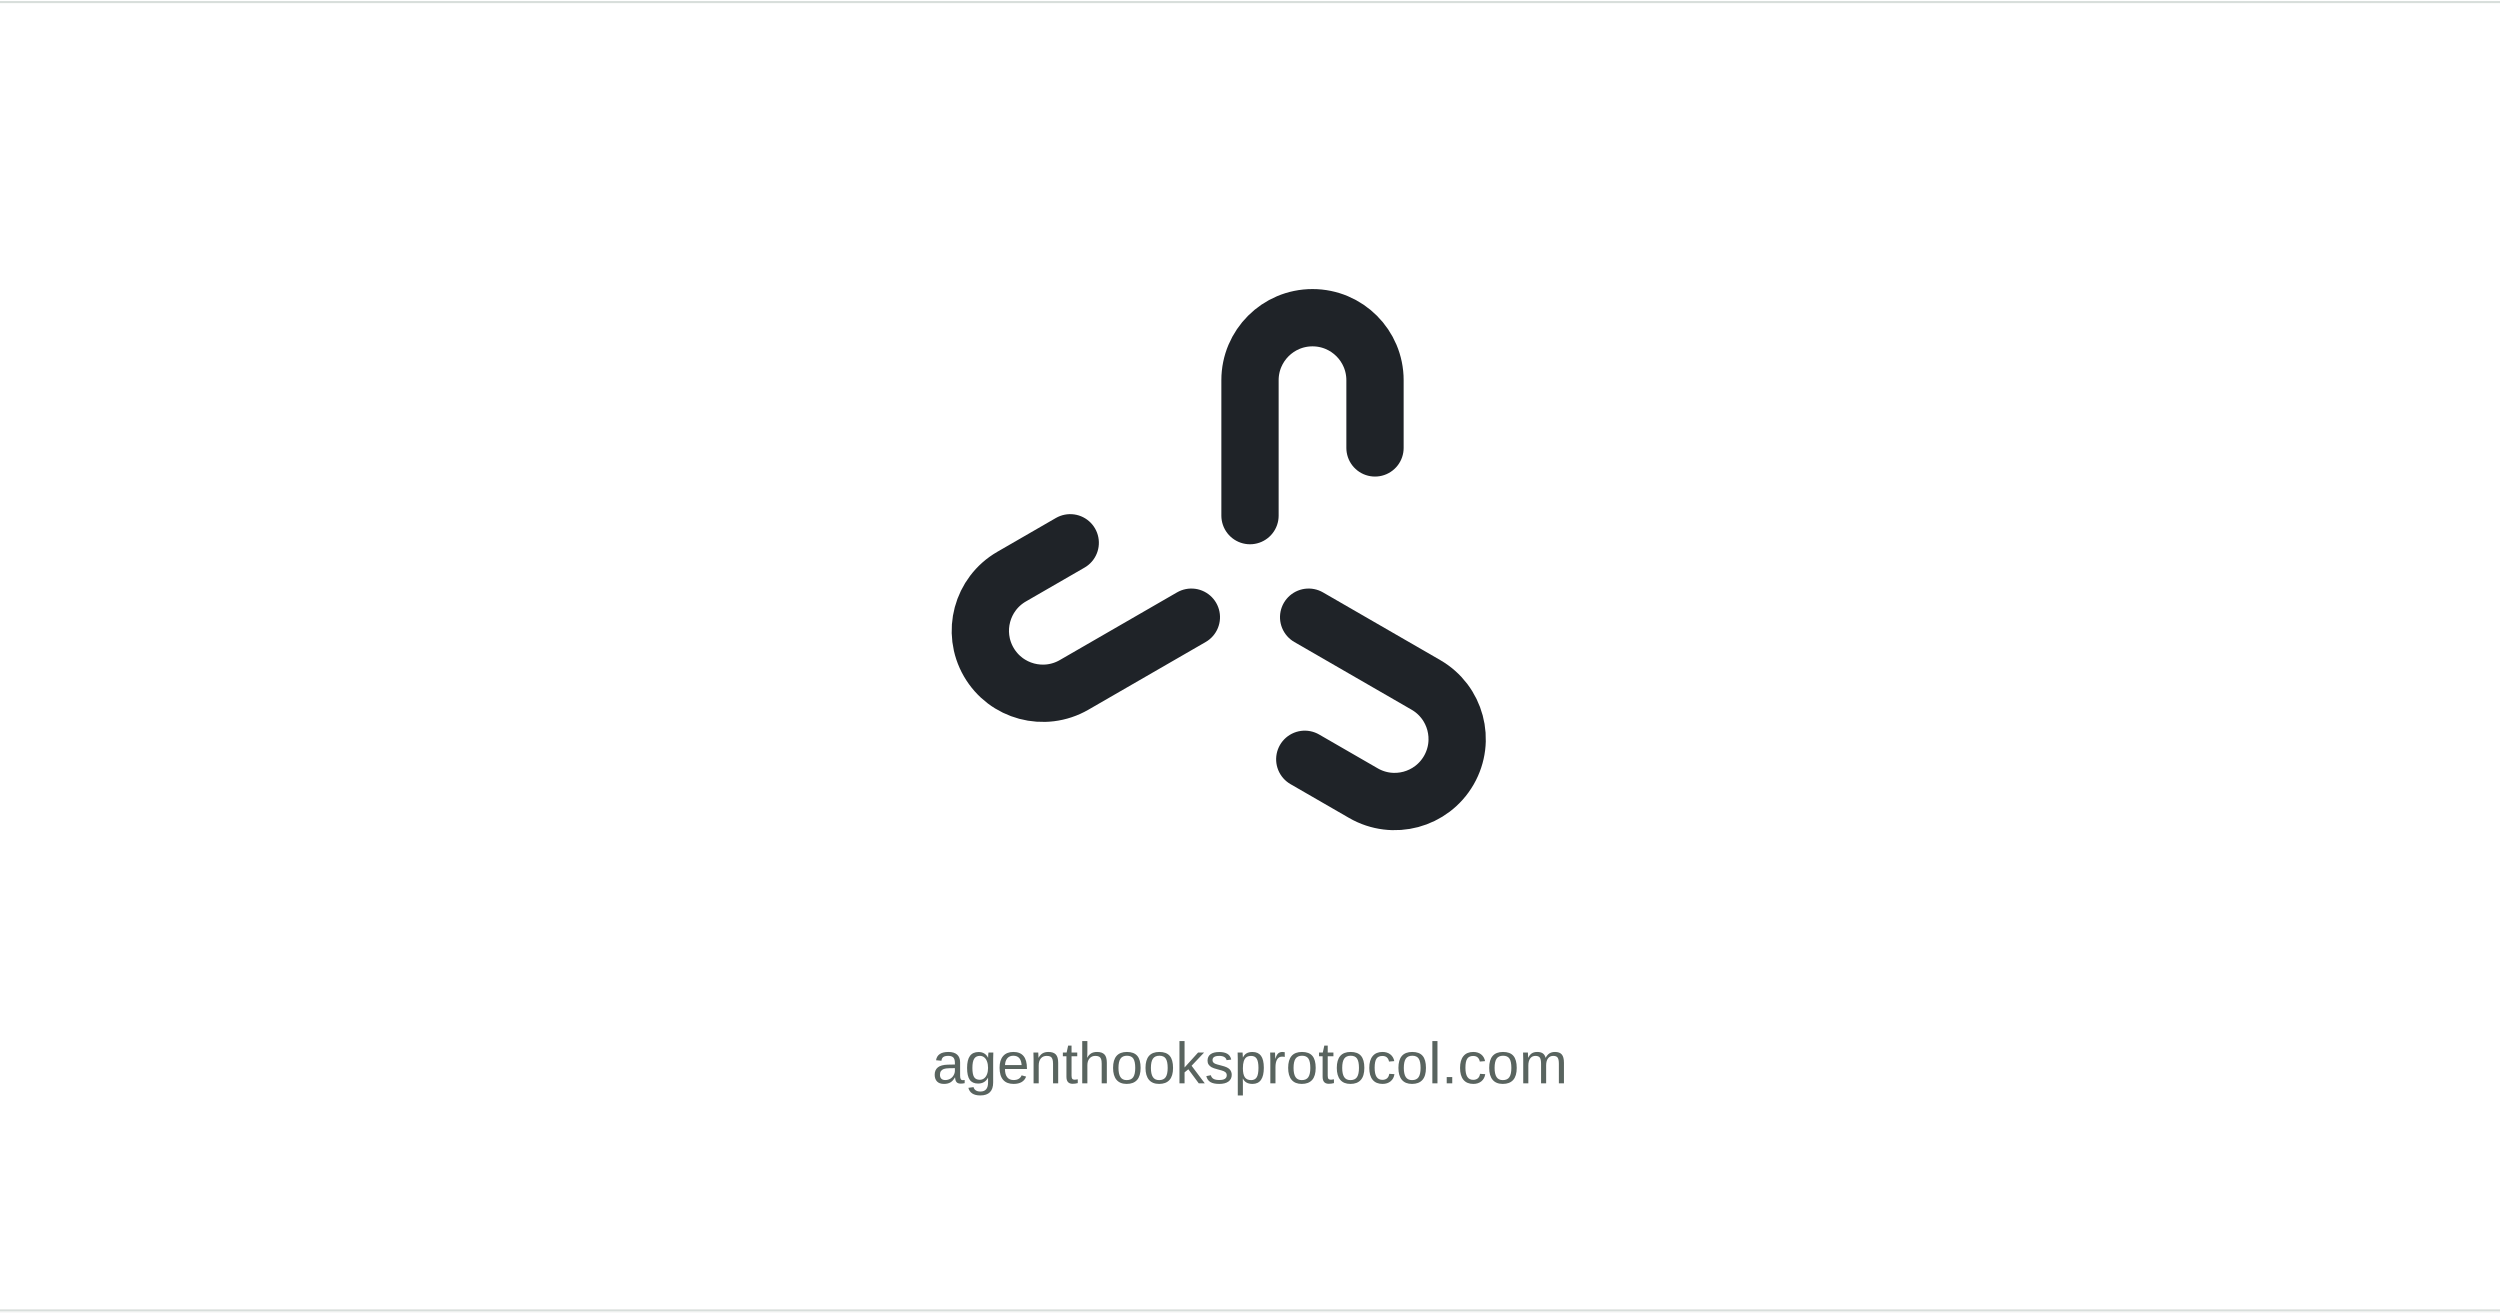
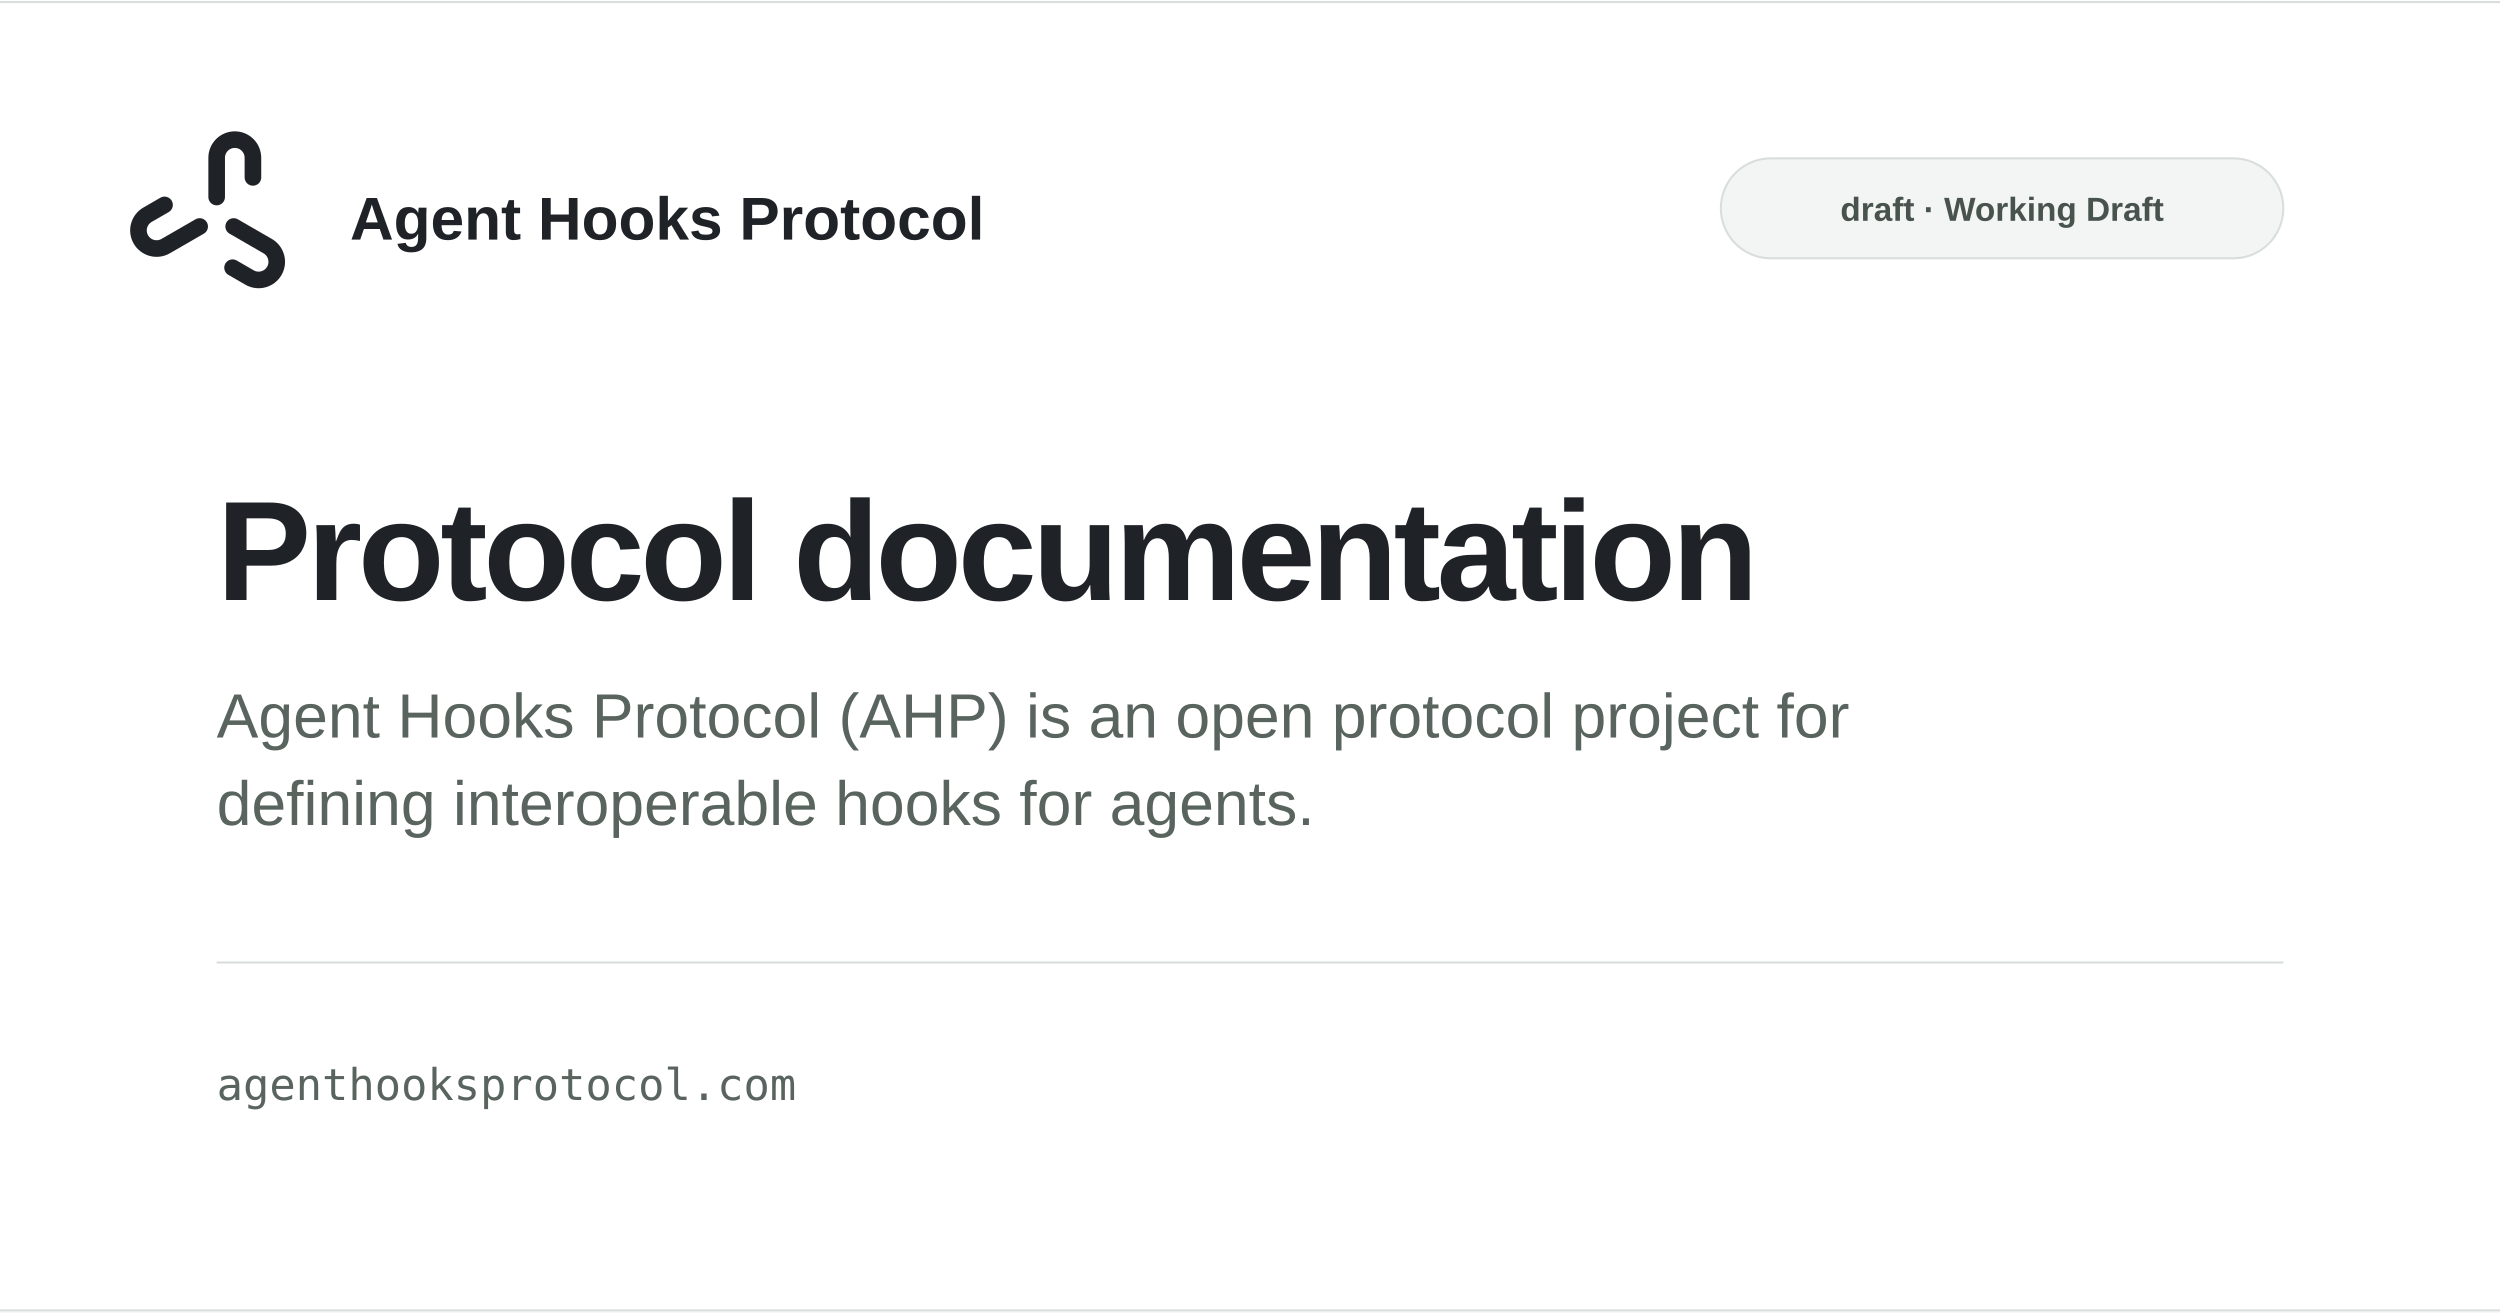
<svg xmlns="http://www.w3.org/2000/svg" viewBox="0 0 1200 630">
  <rect width="1200" height="630" fill="#ffffff" />
  <path d="M0 1h1200M0 629h1200" stroke="#d8dedb" />
-   <g transform="translate(600 280) scale(5)" fill="none" stroke="#1f2328" stroke-width="5.5" stroke-linecap="round" stroke-linejoin="round">
+   <g transform="translate(104 104) scale(1.45)" fill="none" stroke="#1f2328" stroke-width="5.5" stroke-linecap="round" stroke-linejoin="round">
    <path d="M0 -6.5L0 -19.5A6 6 0 0 1 12 -19.5L12 -13" />
    <path d="M0 -6.5L0 -19.5A6 6 0 0 1 12 -19.5L12 -13" transform="rotate(120)" />
    <path d="M0 -6.5L0 -19.5A6 6 0 0 1 12 -19.5L12 -13" transform="rotate(240)" />
  </g>
-   <text x="600" y="520" fill="#59645f" font-family="Arial, sans-serif" font-size="28" text-anchor="middle">agenthooksprotocol.com</text>
+   <text x="168" y="115" fill="#1f2328" font-family="Arial, sans-serif" font-size="29" font-weight="700">Agent Hooks Protocol</text>
+   <rect x="826" y="76" width="270" height="48" rx="24" fill="#f2f5f3" stroke="#d8dedb" />
+   <text x="961" y="106" fill="#48534e" font-family="Arial, sans-serif" font-size="16" font-weight="700" text-anchor="middle">draft · Working Draft</text>
+   <text x="104" y="288" fill="#1f2328" font-family="Arial, sans-serif" font-size="68" font-weight="700" letter-spacing="-2">Protocol documentation</text>
+   <text x="104" y="354" fill="#59645f" font-family="Arial, sans-serif" font-size="30">Agent Hooks Protocol (AHP) is an open protocol project for</text>
+   <text x="104" y="396" fill="#59645f" font-family="Arial, sans-serif" font-size="30">defining interoperable hooks for agents.</text>
+   <line x1="104" y1="462" x2="1096" y2="462" stroke="#d8dedb" />
+   <text x="104" y="528" fill="#59645f" font-family="monospace" font-size="21">agenthooksprotocol.com</text>
</svg>
